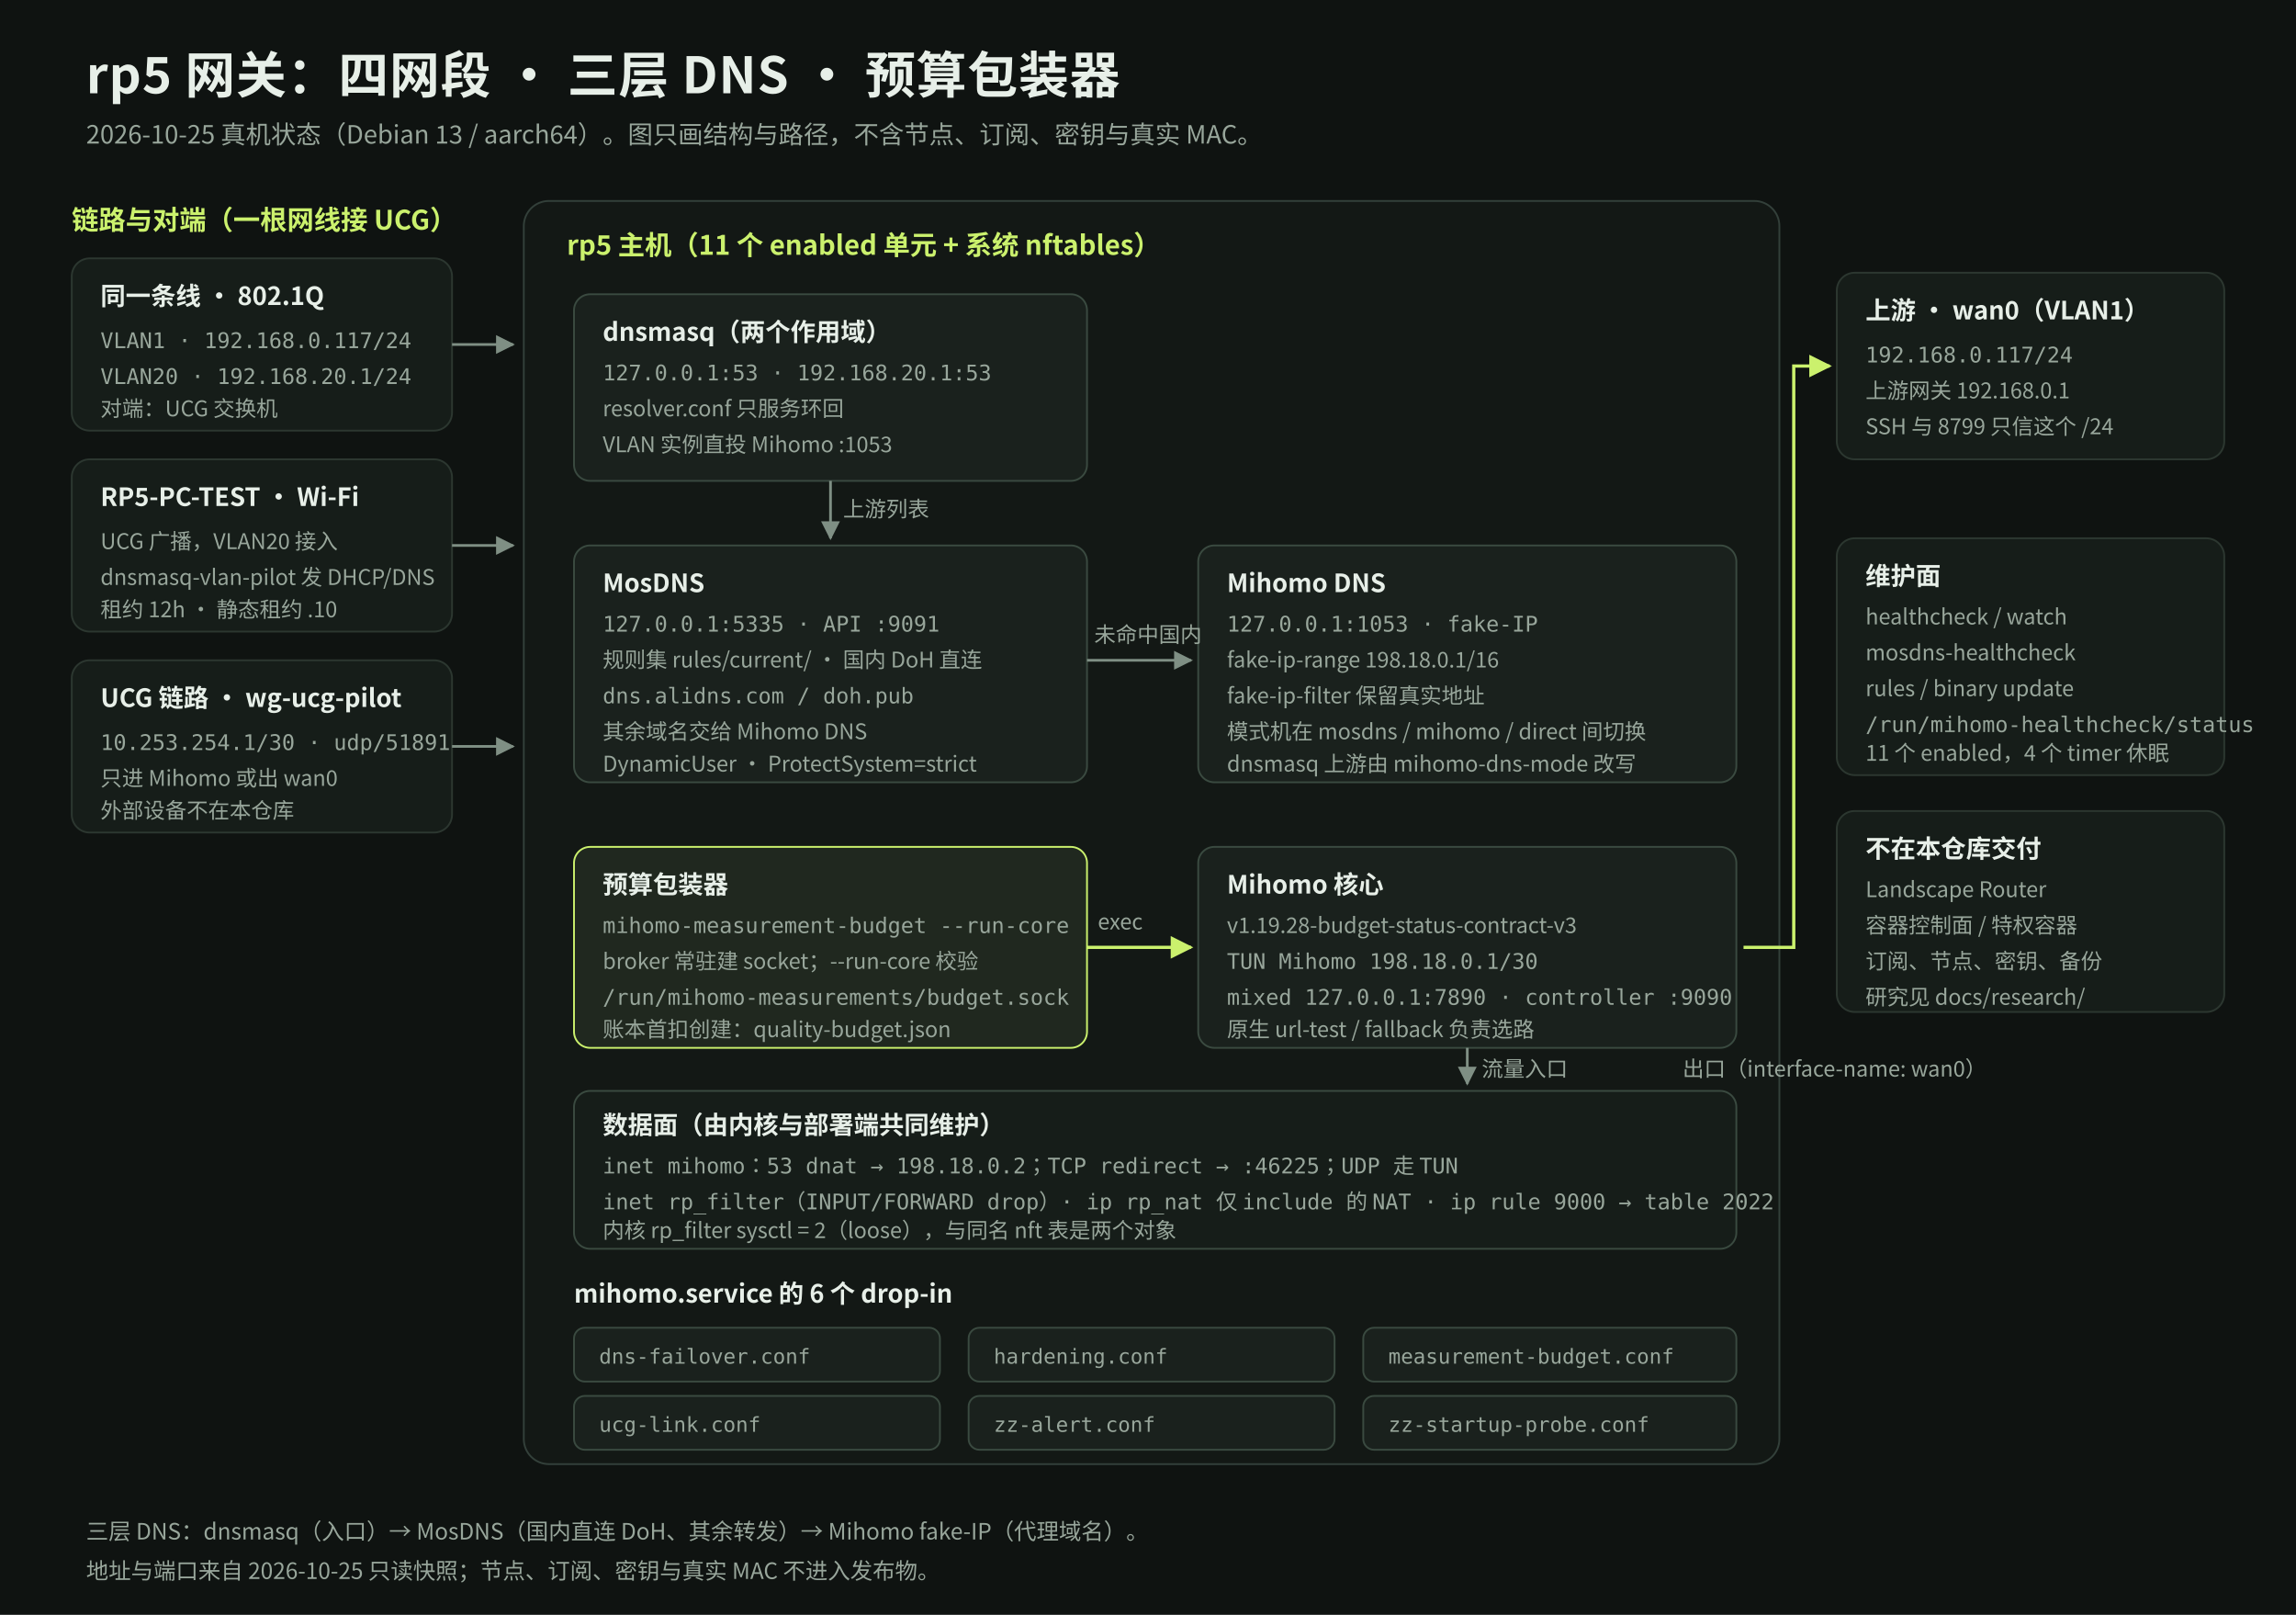
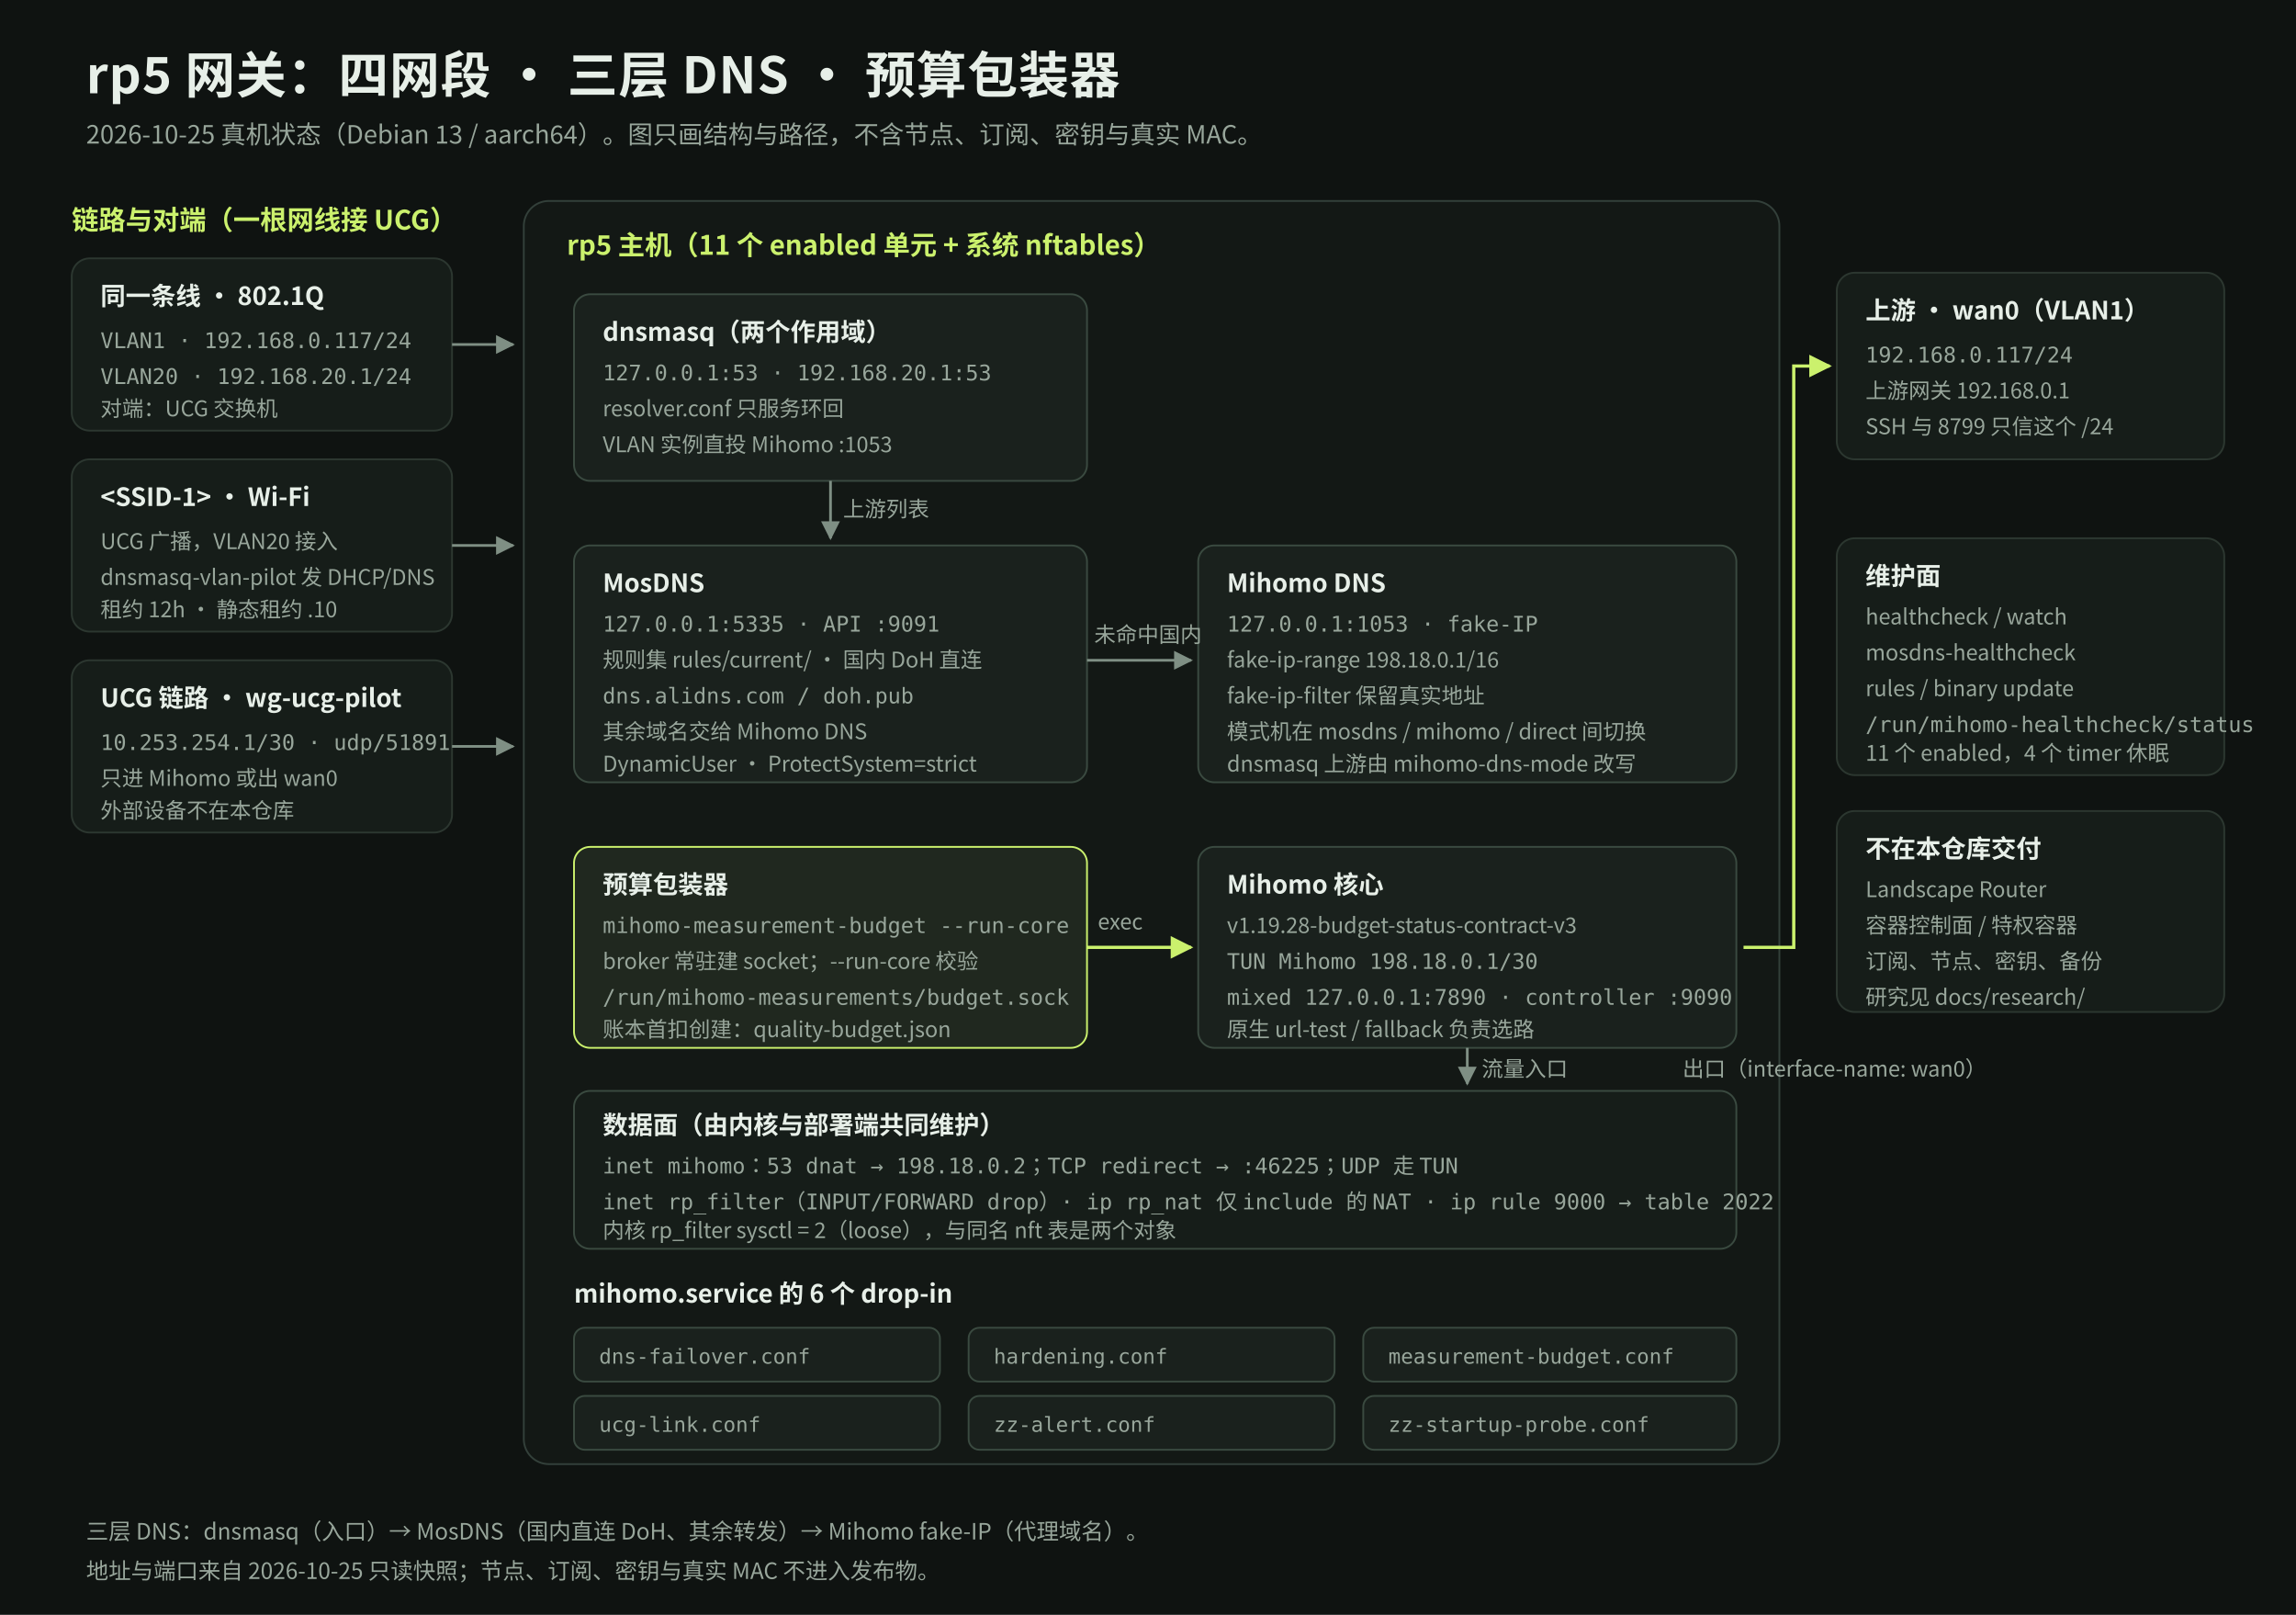
<svg xmlns="http://www.w3.org/2000/svg" width="1280" height="900" viewBox="0 0 1280 900" role="img" aria-labelledby="topologyTitle topologyDesc">
  <defs>
    <marker id="arrow" viewBox="0 0 10 10" refX="9" refY="5" markerWidth="7" markerHeight="7" orient="auto-start-reverse">
      <path d="M 0 0 L 10 5 L 0 10 z" fill="#7F8F84" />
    </marker>
    <marker id="arrowAccent" viewBox="0 0 10 10" refX="9" refY="5" markerWidth="7" markerHeight="7" orient="auto-start-reverse">
      <path d="M 0 0 L 10 5 L 0 10 z" fill="#CBF16D" />
    </marker>
    <style>
      text { font-family: "PingFang SC", "Microsoft YaHei", "Noto Sans CJK SC", sans-serif; fill: #E7EFE8; }
      .mono { font-family: "SFMono-Regular", Menlo, Consolas, monospace; }
      .muted { fill: #98A69B; }
      .title { font-size: 28px; font-weight: 700; letter-spacing: .5px; }
      .subtitle { font-size: 14px; }
      .panel-title { font-size: 15px; font-weight: 700; fill: #CBF16D; }
      .box-title { font-size: 14px; font-weight: 600; }
      .box-line { font-size: 12px; }
      .chip { font-size: 11.5px; }
      .foot { font-size: 12.5px; }
      .flow { stroke: #7F8F84; stroke-width: 1.5; fill: none; }
      .flow-accent { stroke: #CBF16D; stroke-width: 1.8; fill: none; }
    </style>
  </defs>
  <rect x="0" y="0" width="1280" height="900" fill="#0F1311" />
  <text class="title" x="48" y="52">rp5 网关：四网段 · 三层 DNS · 预算包装器</text>
  <text class="subtitle muted" x="48" y="80">2026-10-25 真机状态（Debian 13 / aarch64）。图只画结构与路径，不含节点、订阅、密钥与真实 MAC。</text>
  <text x="40" y="128" class="panel-title">链路与对端（一根网线接 UCG）</text>
  <rect x="40" y="144" width="212" height="96" rx="10" fill="#161D19" stroke="#2C3730" />
  <text x="56" y="170" class="box-title">同一条线 · 802.1Q</text>
  <text x="56" y="194" class="box-line mono muted">VLAN1 · 192.168.0.117/24</text>
  <text x="56" y="214" class="box-line mono muted">VLAN20 · 192.168.20.1/24</text>
  <text x="56" y="232" class="box-line muted">对端：UCG 交换机</text>
  <rect x="40" y="256" width="212" height="96" rx="10" fill="#161D19" stroke="#2C3730" />
-   <text x="56" y="282" class="box-title">RP5-PC-TEST · Wi-Fi</text>
+   <text x="56" y="282" class="box-title">&lt;SSID-1&gt; · Wi-Fi</text>
  <text x="56" y="306" class="box-line muted">UCG 广播，VLAN20 接入</text>
  <text x="56" y="326" class="box-line muted">dnsmasq-vlan-pilot 发 DHCP/DNS</text>
  <text x="56" y="344" class="box-line muted">租约 12h · 静态租约 .10</text>
  <rect x="40" y="368" width="212" height="96" rx="10" fill="#161D19" stroke="#2C3730" />
  <text x="56" y="394" class="box-title">UCG 链路 · wg-ucg-pilot</text>
  <text x="56" y="418" class="box-line mono muted">10.253.254.1/30 · udp/51891</text>
  <text x="56" y="438" class="box-line muted">只进 Mihomo 或出 wan0</text>
  <text x="56" y="456" class="box-line muted">外部设备不在本仓库</text>
  <g class="flow" marker-end="url(#arrow)">
    <line x1="252" y1="192" x2="286" y2="192" />
    <line x1="252" y1="304" x2="286" y2="304" />
    <line x1="252" y1="416" x2="286" y2="416" />
  </g>
  <rect x="292" y="112" width="700" height="704" rx="14" fill="#131815" stroke="#33403A" />
  <text x="316" y="142" class="panel-title">rp5 主机（11 个 enabled 单元 + 系统 nftables）</text>
  <rect x="320" y="164" width="286" height="104" rx="9" fill="#1A211D" stroke="#3A4A40" />
  <text x="336" y="190" class="box-title">dnsmasq（两个作用域）</text>
  <text x="336" y="212" class="box-line mono muted">127.0.0.1:53 · 192.168.20.1:53</text>
  <text x="336" y="232" class="box-line muted">resolver.conf 只服务环回</text>
  <text x="336" y="252" class="box-line muted">VLAN 实例直投 Mihomo :1053</text>
  <rect x="320" y="304" width="286" height="132" rx="9" fill="#1A211D" stroke="#3A4A40" />
  <text x="336" y="330" class="box-title">MosDNS</text>
  <text x="336" y="352" class="box-line mono muted">127.0.0.1:5335 · API :9091</text>
  <text x="336" y="372" class="box-line muted">规则集 rules/current/ · 国内 DoH 直连</text>
  <text x="336" y="392" class="box-line mono muted">dns.alidns.com / doh.pub</text>
  <text x="336" y="412" class="box-line muted">其余域名交给 Mihomo DNS</text>
  <text x="336" y="430" class="box-line muted">DynamicUser · ProtectSystem=strict</text>
  <rect x="668" y="304" width="300" height="132" rx="9" fill="#1A211D" stroke="#3A4A40" />
  <text x="684" y="330" class="box-title">Mihomo DNS</text>
  <text x="684" y="352" class="box-line mono muted">127.0.0.1:1053 · fake-IP</text>
  <text x="684" y="372" class="box-line muted">fake-ip-range 198.18.0.1/16</text>
  <text x="684" y="392" class="box-line muted">fake-ip-filter 保留真实地址</text>
  <text x="684" y="412" class="box-line muted">模式机在 mosdns / mihomo / direct 间切换</text>
  <text x="684" y="430" class="box-line muted">dnsmasq 上游由 mihomo-dns-mode 改写</text>
  <g class="flow" marker-end="url(#arrow)">
    <line x1="463" y1="268" x2="463" y2="300" />
    <line x1="606" y1="368" x2="664" y2="368" />
  </g>
  <text x="470" y="288" class="box-line muted">上游列表</text>
  <text x="610" y="358" class="box-line muted">未命中国内</text>
  <rect x="320" y="472" width="286" height="112" rx="9" fill="#20281F" stroke="#CBF16D" />
  <text x="336" y="498" class="box-title">预算包装器</text>
  <text x="336" y="520" class="box-line mono muted">mihomo-measurement-budget --run-core</text>
  <text x="336" y="540" class="box-line muted">broker 常驻建 socket；--run-core 校验</text>
  <text x="336" y="560" class="box-line mono muted">/run/mihomo-measurements/budget.sock</text>
  <text x="336" y="578" class="box-line muted">账本首扣创建：quality-budget.json</text>
  <rect x="668" y="472" width="300" height="112" rx="9" fill="#1A211D" stroke="#3A4A40" />
  <text x="684" y="498" class="box-title">Mihomo 核心</text>
  <text x="684" y="520" class="box-line muted">v1.19.28-budget-status-contract-v3</text>
  <text x="684" y="540" class="box-line mono muted">TUN Mihomo 198.18.0.1/30</text>
  <text x="684" y="560" class="box-line mono muted">mixed 127.0.0.1:7890 · controller :9090</text>
  <text x="684" y="578" class="box-line muted">原生 url-test / fallback 负责选路</text>
  <g class="flow-accent" marker-end="url(#arrowAccent)">
    <line x1="606" y1="528" x2="664" y2="528" />
  </g>
  <text x="612" y="518" class="box-line muted">exec</text>
  <rect x="320" y="608" width="648" height="88" rx="9" fill="#161D19" stroke="#3A4A40" />
  <text x="336" y="632" class="box-title">数据面（由内核与部署端共同维护）</text>
  <text x="336" y="654" class="box-line mono muted">inet mihomo：53 dnat → 198.18.0.2；TCP redirect → :46225；UDP 走 TUN</text>
  <text x="336" y="674" class="box-line mono muted">inet rp_filter（INPUT/FORWARD drop）· ip rp_nat 仅 include 的 NAT · ip rule 9000 → table 2022</text>
  <text x="336" y="690" class="box-line muted">内核 rp_filter sysctl = 2（loose），与同名 nft 表是两个对象</text>
  <g class="flow" marker-end="url(#arrow)">
    <line x1="818" y1="584" x2="818" y2="604" />
  </g>
  <text x="826" y="600" class="box-line muted">流量入口</text>
  <text x="320" y="726" class="box-title">mihomo.service 的 6 个 drop-in</text>
  <g>
    <rect x="320" y="740" width="204" height="30" rx="6" fill="#1A211D" stroke="#3A4A40" />
    <text x="334" y="760" class="chip mono muted">dns-failover.conf</text>
    <rect x="540" y="740" width="204" height="30" rx="6" fill="#1A211D" stroke="#3A4A40" />
    <text x="554" y="760" class="chip mono muted">hardening.conf</text>
    <rect x="760" y="740" width="208" height="30" rx="6" fill="#1A211D" stroke="#3A4A40" />
    <text x="774" y="760" class="chip mono muted">measurement-budget.conf</text>
    <rect x="320" y="778" width="204" height="30" rx="6" fill="#1A211D" stroke="#3A4A40" />
    <text x="334" y="798" class="chip mono muted">ucg-link.conf</text>
    <rect x="540" y="778" width="204" height="30" rx="6" fill="#1A211D" stroke="#3A4A40" />
    <text x="554" y="798" class="chip mono muted">zz-alert.conf</text>
    <rect x="760" y="778" width="208" height="30" rx="6" fill="#1A211D" stroke="#3A4A40" />
    <text x="774" y="798" class="chip mono muted">zz-startup-probe.conf</text>
  </g>
  <rect x="1024" y="152" width="216" height="104" rx="10" fill="#161D19" stroke="#2C3730" />
  <text x="1040" y="178" class="box-title">上游 · wan0（VLAN1）</text>
  <text x="1040" y="202" class="box-line mono muted">192.168.0.117/24</text>
  <text x="1040" y="222" class="box-line muted">上游网关 192.168.0.1</text>
  <text x="1040" y="242" class="box-line muted">SSH 与 8799 只信这个 /24</text>
  <g class="flow-accent" marker-end="url(#arrowAccent)">
    <path d="M 972 528 L 1000 528 L 1000 204 L 1020 204" />
  </g>
  <text x="938" y="600" class="box-line muted">出口（interface-name: wan0）</text>
  <rect x="1024" y="300" width="216" height="132" rx="10" fill="#161D19" stroke="#2C3730" />
  <text x="1040" y="326" class="box-title">维护面</text>
  <text x="1040" y="348" class="box-line muted">healthcheck / watch</text>
  <text x="1040" y="368" class="box-line muted">mosdns-healthcheck</text>
  <text x="1040" y="388" class="box-line muted">rules / binary update</text>
  <text x="1040" y="408" class="box-line mono muted">/run/mihomo-healthcheck/status</text>
  <text x="1040" y="424" class="box-line muted">11 个 enabled，4 个 timer 休眠</text>
  <rect x="1024" y="452" width="216" height="112" rx="10" fill="#161D19" stroke="#2C3730" />
  <text x="1040" y="478" class="box-title">不在本仓库交付</text>
  <text x="1040" y="500" class="box-line muted">Landscape Router</text>
  <text x="1040" y="520" class="box-line muted">容器控制面 / 特权容器</text>
  <text x="1040" y="540" class="box-line muted">订阅、节点、密钥、备份</text>
  <text x="1040" y="560" class="box-line muted">研究见 docs/research/</text>
  <text x="48" y="858" class="foot muted">三层 DNS：dnsmasq（入口）→ MosDNS（国内直连 DoH、其余转发）→ Mihomo fake-IP（代理域名）。</text>
  <text x="48" y="880" class="foot muted">地址与端口来自 2026-10-25 只读快照；节点、订阅、密钥与真实 MAC 不进入发布物。</text>
</svg>
